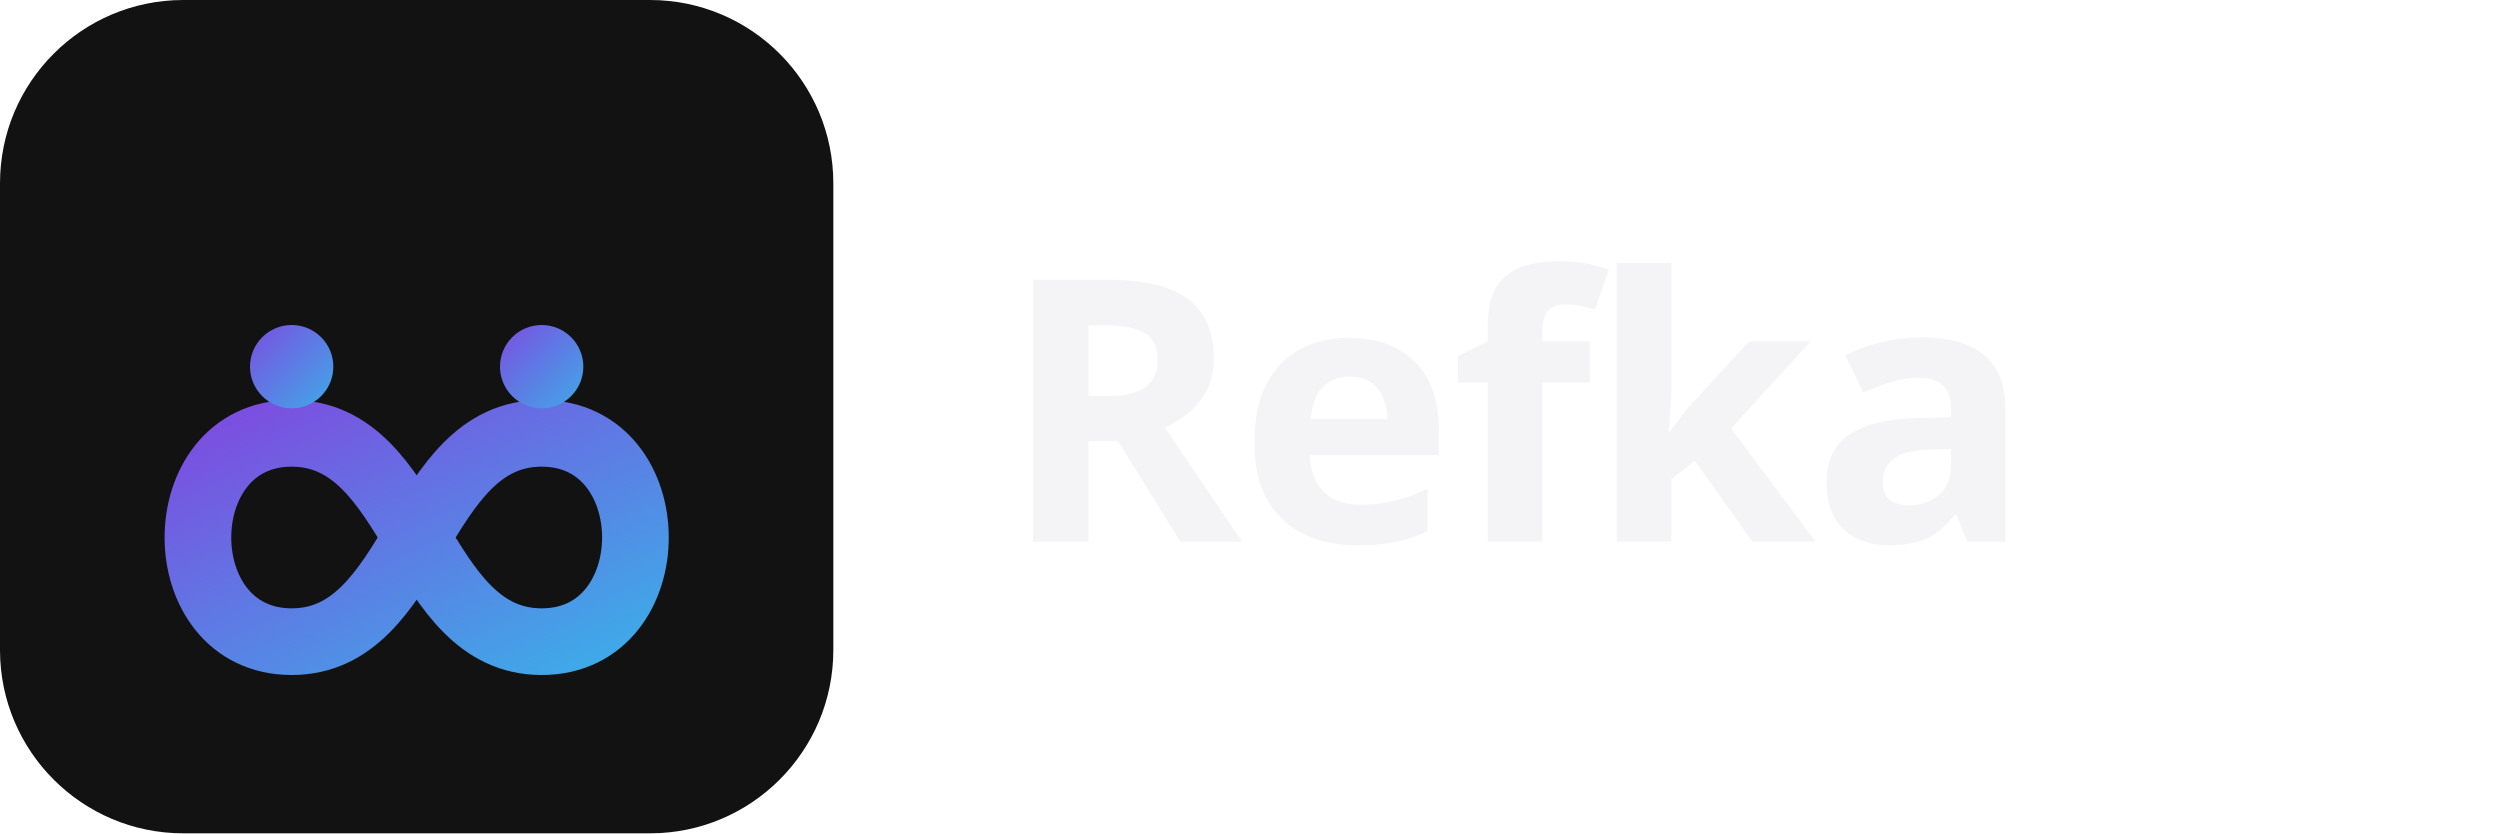
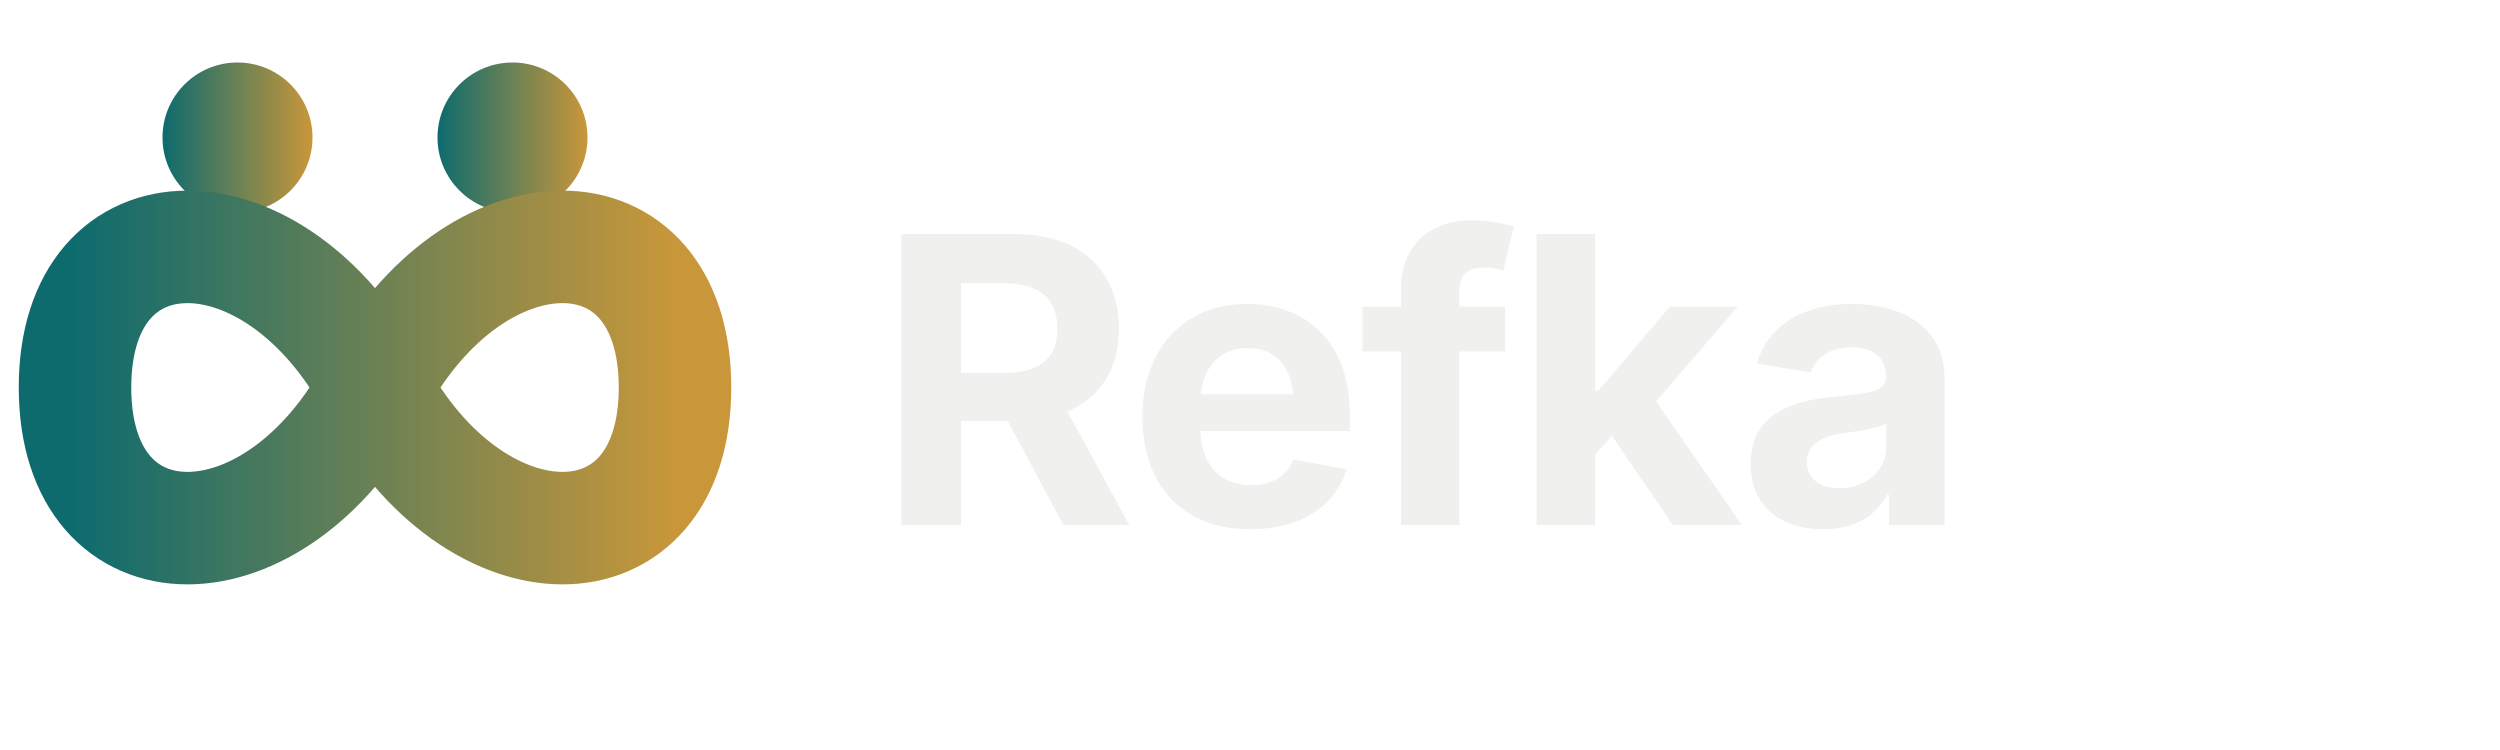
- <svg xmlns="http://www.w3.org/2000/svg" viewBox="0 0 300 100">
+ <svg xmlns="http://www.w3.org/2000/svg" viewBox="0 0 400 120">
  <defs>
-     <linearGradient id="g" x1="0%" y1="0%" x2="100%" y2="100%">
-       <stop offset="0%" stop-color="#7B4FE0" />
-       <stop offset="100%" stop-color="#3FA9E8" />
+     <linearGradient id="g" x1="0%" y1="0%" x2="100%" y2="0%">
+       <stop offset="0%" stop-color="#0D6B6E" />
+       <stop offset="100%" stop-color="#C9973A" />
    </linearGradient>
  </defs>
-   <rect width="100" height="100" rx="22" fill="#121212" />
-   <g transform="translate(15, 32)">
-     <path d="M20 20 C 5 20, 5 45, 20 45 C 35 45, 35 20, 50 20 C 65 20, 65 45, 50 45 C 35 45, 35 20, 20 20" fill="none" stroke="url(#g)" stroke-width="8" stroke-linecap="round" />
-     <circle cx="20" cy="12" r="5" fill="url(#g)" />
-     <circle cx="50" cy="12" r="5" fill="url(#g)" />
-   </g>
-   <text x="120" y="65" font-family="'Sora', sans-serif" font-weight="700" font-size="44" fill="#F4F4F6" letter-spacing="-0.5">Refka</text>
+   <circle cx="38" cy="22" r="12" fill="url(#g)" />
+   <circle cx="82" cy="22" r="12" fill="url(#g)" />
+   <path d="M60,62 C44,32 12,32 12,62 C12,92 44,92 60,62 C76,32 108,32 108,62 C108,92 76,92 60,62" fill="none" stroke="url(#g)" stroke-width="18" stroke-linecap="round" />
+   <text x="140" y="84" font-family="Sora, Inter, sans-serif" font-weight="700" font-size="64" fill="#F0F0EE" letter-spacing="-1">Refka</text>
</svg>
